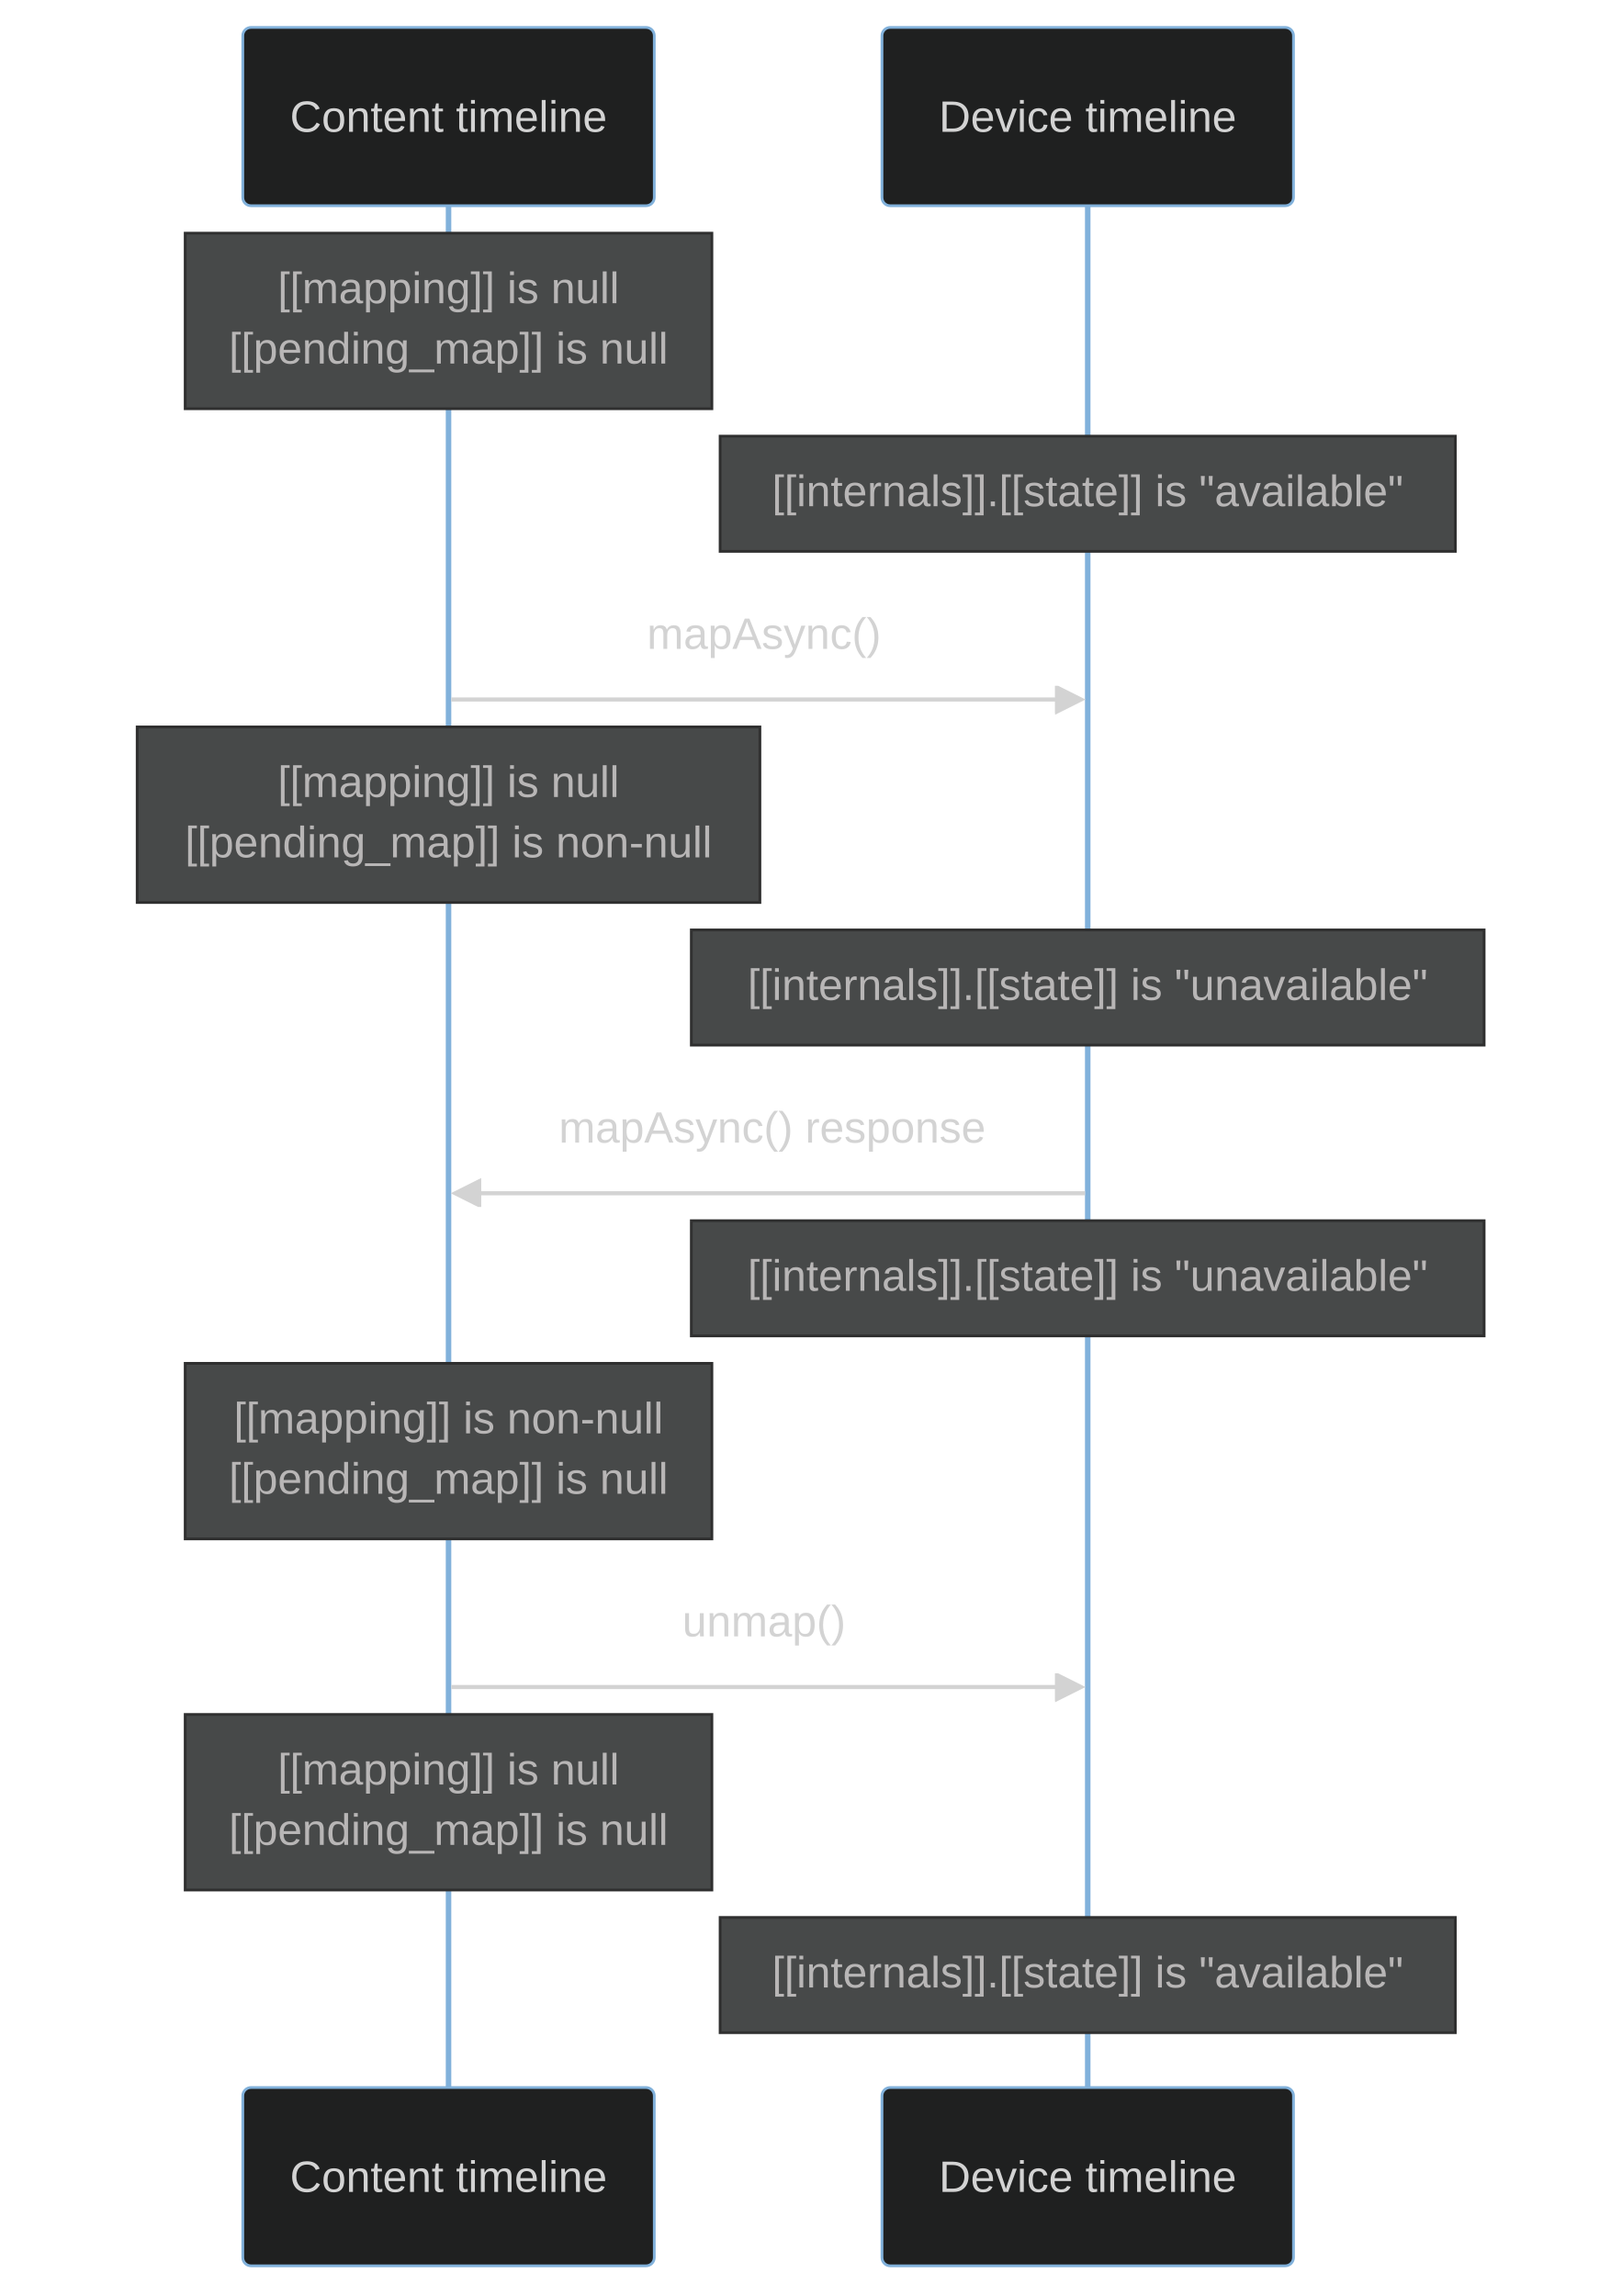
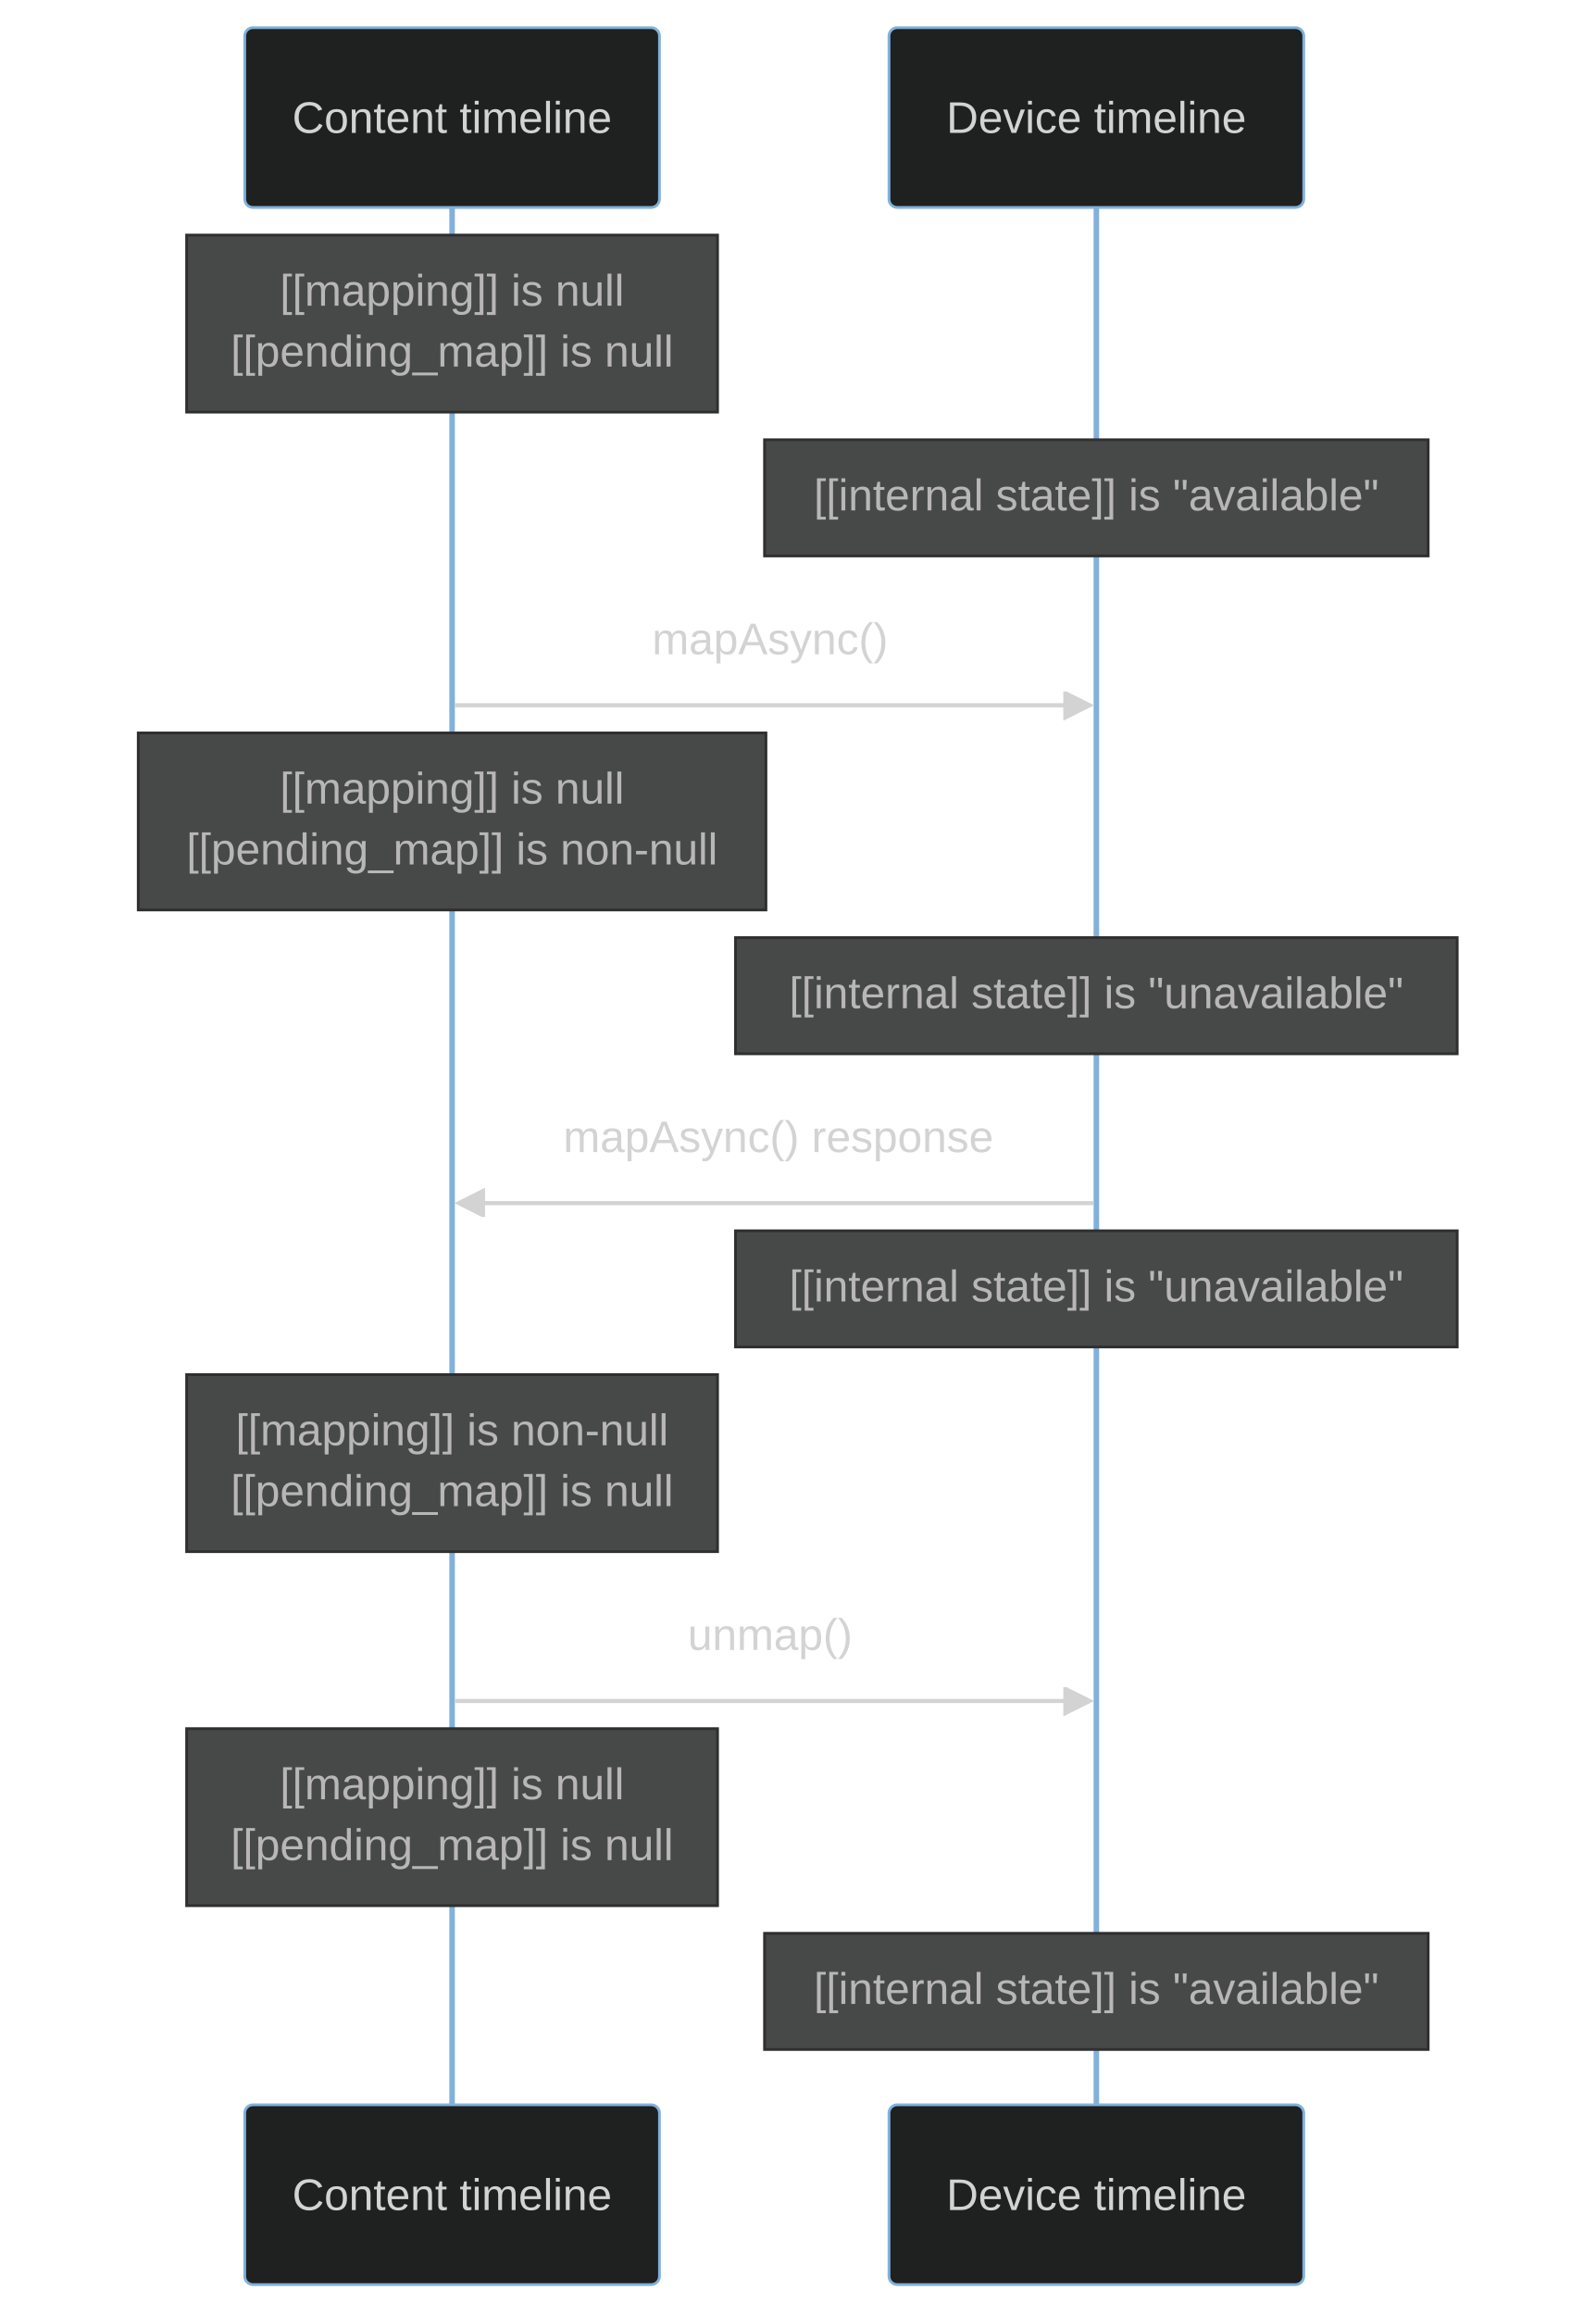
- <svg xmlns="http://www.w3.org/2000/svg" id="my-svg" width="100%" style="max-width: 591px; background-color: black;" viewBox="-88.5 -10 591 837" role="graphics-document document" aria-roledescription="sequence">
+ <svg xmlns="http://www.w3.org/2000/svg" id="my-svg" width="100%" style="max-width: 577px; background-color: black;" viewBox="-88.5 -10 577 837" role="graphics-document document" aria-roledescription="sequence">
  <g>
    <rect x="233" y="751" fill="#eaeaea" stroke="#666" width="150" height="65" rx="3" ry="3" class="actor" />
    <text x="308" y="783.5" dominant-baseline="central" alignment-baseline="central" class="actor" style="text-anchor: middle; font-size: 16px; font-weight: 400;">
      <tspan x="308" dy="0">Device timeline</tspan>
    </text>
  </g>
  <g>
    <rect x="0" y="751" fill="#eaeaea" stroke="#666" width="150" height="65" rx="3" ry="3" class="actor" />
    <text x="75" y="783.5" dominant-baseline="central" alignment-baseline="central" class="actor" style="text-anchor: middle; font-size: 16px; font-weight: 400;">
      <tspan x="75" dy="0">Content timeline</tspan>
    </text>
  </g>
  <g>
    <line id="actor1" x1="308" y1="5" x2="308" y2="751" class="200" stroke-width="0.5px" stroke="#999" />
    <g id="root-1">
      <rect x="233" y="0" fill="#eaeaea" stroke="#666" width="150" height="65" rx="3" ry="3" class="actor" />
      <text x="308" y="32.5" dominant-baseline="central" alignment-baseline="central" class="actor" style="text-anchor: middle; font-size: 16px; font-weight: 400;">
        <tspan x="308" dy="0">Device timeline</tspan>
      </text>
    </g>
  </g>
  <g>
    <line id="actor0" x1="75" y1="5" x2="75" y2="751" class="200" stroke-width="0.5px" stroke="#999" />
    <g id="root-0">
      <rect x="0" y="0" fill="#eaeaea" stroke="#666" width="150" height="65" rx="3" ry="3" class="actor" />
      <text x="75" y="32.5" dominant-baseline="central" alignment-baseline="central" class="actor" style="text-anchor: middle; font-size: 16px; font-weight: 400;">
        <tspan x="75" dy="0">Content timeline</tspan>
      </text>
    </g>
  </g>
  <style>#my-svg{font-family:"trebuchet ms",verdana,arial,sans-serif;font-size:16px;fill:#ccc;}#my-svg .error-icon{fill:#a44141;}#my-svg .error-text{fill:#ddd;stroke:#ddd;}#my-svg .edge-thickness-normal{stroke-width:2px;}#my-svg .edge-thickness-thick{stroke-width:3.5px;}#my-svg .edge-pattern-solid{stroke-dasharray:0;}#my-svg .edge-pattern-dashed{stroke-dasharray:3;}#my-svg .edge-pattern-dotted{stroke-dasharray:2;}#my-svg .marker{fill:lightgrey;stroke:lightgrey;}#my-svg .marker.cross{stroke:lightgrey;}#my-svg svg{font-family:"trebuchet ms",verdana,arial,sans-serif;font-size:16px;}#my-svg .actor{stroke:#81B1DB;fill:#1f2020;}#my-svg text.actor&gt;tspan{fill:lightgrey;stroke:none;}#my-svg .actor-line{stroke:lightgrey;}#my-svg .messageLine0{stroke-width:1.5;stroke-dasharray:none;stroke:lightgrey;}#my-svg .messageLine1{stroke-width:1.5;stroke-dasharray:2,2;stroke:lightgrey;}#my-svg #arrowhead path{fill:lightgrey;stroke:lightgrey;}#my-svg .sequenceNumber{fill:black;}#my-svg #sequencenumber{fill:lightgrey;}#my-svg #crosshead path{fill:lightgrey;stroke:lightgrey;}#my-svg .messageText{fill:lightgrey;stroke:none;}#my-svg .labelBox{stroke:#81B1DB;fill:#1f2020;}#my-svg .labelText,#my-svg .labelText&gt;tspan{fill:lightgrey;stroke:none;}#my-svg .loopText,#my-svg .loopText&gt;tspan{fill:lightgrey;stroke:none;}#my-svg .loopLine{stroke-width:2px;stroke-dasharray:2,2;stroke:#81B1DB;fill:#81B1DB;}#my-svg .note{stroke:hsl(180, 0%, 18.353%);fill:hsl(180, 1.587%, 28.353%);}#my-svg .noteText,#my-svg .noteText&gt;tspan{fill:rgb(183.848, 181.552, 181.552);stroke:none;}#my-svg .activation0{fill:hsl(180, 1.587%, 28.353%);stroke:#81B1DB;}#my-svg .activation1{fill:hsl(180, 1.587%, 28.353%);stroke:#81B1DB;}#my-svg .activation2{fill:hsl(180, 1.587%, 28.353%);stroke:#81B1DB;}#my-svg .actorPopupMenu{position:absolute;}#my-svg .actorPopupMenuPanel{position:absolute;fill:#1f2020;box-shadow:0px 8px 16px 0px rgba(0,0,0,0.2);filter:drop-shadow(3px 5px 2px rgb(0 0 0 / 0.4));}#my-svg .actor-man line{stroke:#81B1DB;fill:#1f2020;}#my-svg .actor-man circle,#my-svg line{stroke:#81B1DB;fill:#1f2020;stroke-width:2px;}#my-svg .messageText{stroke:none;}#my-svg :root{--mermaid-font-family:"trebuchet ms",verdana,arial,sans-serif;}</style>
  <g />
  <defs>
    <symbol id="computer" width="24" height="24">
      <path transform="scale(.5)" d="M2 2v13h20v-13h-20zm18 11h-16v-9h16v9zm-10.228 6l.466-1h3.524l.467 1h-4.457zm14.228 3h-24l2-6h2.104l-1.33 4h18.45l-1.297-4h2.073l2 6zm-5-10h-14v-7h14v7z" />
    </symbol>
  </defs>
  <defs>
    <symbol id="database" fill-rule="evenodd" clip-rule="evenodd">
      <path transform="scale(.5)" d="M12.258.001l.256.004.255.005.253.008.251.01.249.012.247.015.246.016.242.019.241.02.239.023.236.024.233.027.231.028.229.031.225.032.223.034.22.036.217.038.214.04.211.041.208.043.205.045.201.046.198.048.194.05.191.051.187.053.183.054.18.056.175.057.172.059.168.06.163.061.16.063.155.064.15.066.074.033.073.033.071.034.07.034.069.035.068.035.067.035.066.035.064.036.064.036.062.036.06.036.06.037.058.037.058.037.055.038.055.038.053.038.052.038.051.039.05.039.048.039.047.039.045.04.044.04.043.04.041.04.04.041.039.041.037.041.036.041.034.041.033.042.032.042.03.042.029.042.027.042.026.043.024.043.023.043.021.043.02.043.018.044.017.043.015.044.013.044.012.044.011.045.009.044.007.045.006.045.004.045.002.045.001.045v17l-.001.045-.002.045-.004.045-.006.045-.007.045-.009.044-.011.045-.012.044-.013.044-.015.044-.017.043-.018.044-.02.043-.021.043-.023.043-.024.043-.026.043-.027.042-.029.042-.03.042-.032.042-.033.042-.034.041-.036.041-.037.041-.039.041-.04.041-.041.04-.043.04-.044.04-.045.04-.047.039-.048.039-.05.039-.051.039-.052.038-.053.038-.055.038-.055.038-.058.037-.058.037-.06.037-.06.036-.062.036-.064.036-.064.036-.066.035-.067.035-.068.035-.069.035-.07.034-.071.034-.073.033-.074.033-.15.066-.155.064-.16.063-.163.061-.168.06-.172.059-.175.057-.18.056-.183.054-.187.053-.191.051-.194.05-.198.048-.201.046-.205.045-.208.043-.211.041-.214.04-.217.038-.22.036-.223.034-.225.032-.229.031-.231.028-.233.027-.236.024-.239.023-.241.02-.242.019-.246.016-.247.015-.249.012-.251.01-.253.008-.255.005-.256.004-.258.001-.258-.001-.256-.004-.255-.005-.253-.008-.251-.01-.249-.012-.247-.015-.245-.016-.243-.019-.241-.02-.238-.023-.236-.024-.234-.027-.231-.028-.228-.031-.226-.032-.223-.034-.22-.036-.217-.038-.214-.04-.211-.041-.208-.043-.204-.045-.201-.046-.198-.048-.195-.05-.19-.051-.187-.053-.184-.054-.179-.056-.176-.057-.172-.059-.167-.06-.164-.061-.159-.063-.155-.064-.151-.066-.074-.033-.072-.033-.072-.034-.07-.034-.069-.035-.068-.035-.067-.035-.066-.035-.064-.036-.063-.036-.062-.036-.061-.036-.06-.037-.058-.037-.057-.037-.056-.038-.055-.038-.053-.038-.052-.038-.051-.039-.049-.039-.049-.039-.046-.039-.046-.04-.044-.04-.043-.04-.041-.04-.04-.041-.039-.041-.037-.041-.036-.041-.034-.041-.033-.042-.032-.042-.03-.042-.029-.042-.027-.042-.026-.043-.024-.043-.023-.043-.021-.043-.02-.043-.018-.044-.017-.043-.015-.044-.013-.044-.012-.044-.011-.045-.009-.044-.007-.045-.006-.045-.004-.045-.002-.045-.001-.045v-17l.001-.045.002-.045.004-.045.006-.045.007-.045.009-.044.011-.045.012-.044.013-.044.015-.044.017-.043.018-.044.02-.043.021-.043.023-.043.024-.043.026-.043.027-.042.029-.042.03-.042.032-.042.033-.042.034-.041.036-.041.037-.041.039-.041.04-.041.041-.04.043-.04.044-.04.046-.04.046-.039.049-.039.049-.039.051-.039.052-.038.053-.038.055-.038.056-.038.057-.037.058-.037.06-.037.061-.036.062-.036.063-.036.064-.036.066-.035.067-.035.068-.035.069-.035.07-.034.072-.034.072-.033.074-.033.151-.066.155-.064.159-.063.164-.061.167-.06.172-.059.176-.057.179-.056.184-.054.187-.053.19-.051.195-.05.198-.048.201-.046.204-.045.208-.043.211-.041.214-.04.217-.038.22-.036.223-.034.226-.032.228-.031.231-.028.234-.027.236-.024.238-.023.241-.02.243-.019.245-.016.247-.015.249-.012.251-.01.253-.008.255-.005.256-.004.258-.001.258.001zm-9.258 20.499v.01l.001.021.003.021.004.022.005.021.006.022.007.022.009.023.01.022.011.023.012.023.013.023.015.023.016.024.017.023.018.024.019.024.021.024.022.025.023.024.024.025.052.049.056.05.061.051.066.051.07.051.075.051.079.052.084.052.088.052.092.052.097.052.102.051.105.052.11.052.114.051.119.051.123.051.127.05.131.05.135.05.139.048.144.049.147.047.152.047.155.047.16.045.163.045.167.043.171.043.176.041.178.041.183.039.187.039.19.037.194.035.197.035.202.033.204.031.209.03.212.029.216.027.219.025.222.024.226.021.23.02.233.018.236.016.24.015.243.012.246.01.249.008.253.005.256.004.259.001.26-.001.257-.004.254-.005.25-.008.247-.011.244-.012.241-.014.237-.016.233-.018.231-.021.226-.021.224-.024.22-.026.216-.027.212-.028.21-.031.205-.031.202-.034.198-.034.194-.036.191-.037.187-.039.183-.04.179-.04.175-.042.172-.043.168-.044.163-.045.16-.046.155-.046.152-.047.148-.048.143-.049.139-.049.136-.05.131-.05.126-.05.123-.051.118-.052.114-.051.11-.052.106-.052.101-.052.096-.052.092-.052.088-.053.083-.051.079-.052.074-.052.07-.051.065-.051.06-.051.056-.05.051-.05.023-.024.023-.025.021-.024.02-.024.019-.024.018-.024.017-.024.015-.023.014-.024.013-.023.012-.023.01-.023.01-.022.008-.022.006-.022.006-.022.004-.022.004-.021.001-.021.001-.021v-4.127l-.077.055-.08.053-.083.054-.085.053-.087.052-.09.052-.093.051-.095.05-.097.05-.1.049-.102.049-.105.048-.106.047-.109.047-.111.046-.114.045-.115.045-.118.044-.12.043-.122.042-.124.042-.126.041-.128.04-.13.04-.132.038-.134.038-.135.037-.138.037-.139.035-.142.035-.143.034-.144.033-.147.032-.148.031-.15.03-.151.03-.153.029-.154.027-.156.027-.158.026-.159.025-.161.024-.162.023-.163.022-.165.021-.166.02-.167.019-.169.018-.169.017-.171.016-.173.015-.173.014-.175.013-.175.012-.177.011-.178.01-.179.008-.179.008-.181.006-.182.005-.182.004-.184.003-.184.002h-.37l-.184-.002-.184-.003-.182-.004-.182-.005-.181-.006-.179-.008-.179-.008-.178-.01-.176-.011-.176-.012-.175-.013-.173-.014-.172-.015-.171-.016-.17-.017-.169-.018-.167-.019-.166-.02-.165-.021-.163-.022-.162-.023-.161-.024-.159-.025-.157-.026-.156-.027-.155-.027-.153-.029-.151-.03-.15-.03-.148-.031-.146-.032-.145-.033-.143-.034-.141-.035-.14-.035-.137-.037-.136-.037-.134-.038-.132-.038-.13-.04-.128-.04-.126-.041-.124-.042-.122-.042-.12-.044-.117-.043-.116-.045-.113-.045-.112-.046-.109-.047-.106-.047-.105-.048-.102-.049-.1-.049-.097-.05-.095-.05-.093-.052-.09-.051-.087-.052-.085-.053-.083-.054-.08-.054-.077-.054v4.127zm0-5.654v.011l.001.021.003.021.004.021.005.022.006.022.007.022.009.022.01.022.011.023.012.023.013.023.015.024.016.023.017.024.018.024.019.024.021.024.022.024.023.025.024.024.052.05.056.05.061.05.066.051.07.051.075.052.079.051.084.052.088.052.092.052.097.052.102.052.105.052.11.051.114.051.119.052.123.05.127.051.131.05.135.049.139.049.144.048.147.048.152.047.155.046.16.045.163.045.167.044.171.042.176.042.178.04.183.04.187.038.19.037.194.036.197.034.202.033.204.032.209.03.212.028.216.027.219.025.222.024.226.022.23.02.233.018.236.016.24.014.243.012.246.01.249.008.253.006.256.003.259.001.26-.001.257-.003.254-.006.25-.008.247-.01.244-.012.241-.015.237-.016.233-.018.231-.02.226-.022.224-.024.22-.025.216-.027.212-.029.21-.03.205-.032.202-.033.198-.035.194-.036.191-.037.187-.039.183-.039.179-.041.175-.042.172-.043.168-.044.163-.045.16-.045.155-.047.152-.047.148-.048.143-.048.139-.05.136-.049.131-.05.126-.051.123-.051.118-.051.114-.052.11-.052.106-.052.101-.052.096-.052.092-.052.088-.052.083-.052.079-.052.074-.051.07-.052.065-.051.06-.05.056-.051.051-.049.023-.025.023-.024.021-.025.02-.024.019-.024.018-.024.017-.024.015-.023.014-.023.013-.024.012-.022.01-.023.01-.023.008-.022.006-.022.006-.022.004-.021.004-.022.001-.021.001-.021v-4.139l-.077.054-.08.054-.083.054-.085.052-.087.053-.09.051-.093.051-.095.051-.097.05-.1.049-.102.049-.105.048-.106.047-.109.047-.111.046-.114.045-.115.044-.118.044-.12.044-.122.042-.124.042-.126.041-.128.04-.13.039-.132.039-.134.038-.135.037-.138.036-.139.036-.142.035-.143.033-.144.033-.147.033-.148.031-.15.03-.151.03-.153.028-.154.028-.156.027-.158.026-.159.025-.161.024-.162.023-.163.022-.165.021-.166.02-.167.019-.169.018-.169.017-.171.016-.173.015-.173.014-.175.013-.175.012-.177.011-.178.009-.179.009-.179.007-.181.007-.182.005-.182.004-.184.003-.184.002h-.37l-.184-.002-.184-.003-.182-.004-.182-.005-.181-.007-.179-.007-.179-.009-.178-.009-.176-.011-.176-.012-.175-.013-.173-.014-.172-.015-.171-.016-.17-.017-.169-.018-.167-.019-.166-.02-.165-.021-.163-.022-.162-.023-.161-.024-.159-.025-.157-.026-.156-.027-.155-.028-.153-.028-.151-.03-.15-.03-.148-.031-.146-.033-.145-.033-.143-.033-.141-.035-.14-.036-.137-.036-.136-.037-.134-.038-.132-.039-.13-.039-.128-.04-.126-.041-.124-.042-.122-.043-.12-.043-.117-.044-.116-.044-.113-.046-.112-.046-.109-.046-.106-.047-.105-.048-.102-.049-.1-.049-.097-.05-.095-.051-.093-.051-.09-.051-.087-.053-.085-.052-.083-.054-.08-.054-.077-.054v4.139zm0-5.666v.011l.001.02.003.022.004.021.005.022.006.021.007.022.009.023.01.022.011.023.012.023.013.023.015.023.016.024.017.024.018.023.019.024.021.025.022.024.023.024.024.025.052.05.056.05.061.05.066.051.07.051.075.052.079.051.084.052.088.052.092.052.097.052.102.052.105.051.11.052.114.051.119.051.123.051.127.05.131.05.135.05.139.049.144.048.147.048.152.047.155.046.16.045.163.045.167.043.171.043.176.042.178.04.183.04.187.038.19.037.194.036.197.034.202.033.204.032.209.03.212.028.216.027.219.025.222.024.226.021.23.02.233.018.236.017.24.014.243.012.246.01.249.008.253.006.256.003.259.001.26-.001.257-.003.254-.006.25-.008.247-.01.244-.013.241-.014.237-.016.233-.018.231-.02.226-.022.224-.024.22-.025.216-.027.212-.029.21-.03.205-.032.202-.033.198-.035.194-.036.191-.037.187-.039.183-.039.179-.041.175-.042.172-.043.168-.044.163-.045.16-.045.155-.047.152-.047.148-.048.143-.049.139-.049.136-.049.131-.051.126-.05.123-.051.118-.052.114-.051.11-.052.106-.052.101-.052.096-.052.092-.052.088-.052.083-.052.079-.052.074-.052.07-.051.065-.051.06-.051.056-.05.051-.049.023-.025.023-.025.021-.024.02-.024.019-.024.018-.024.017-.024.015-.023.014-.024.013-.023.012-.023.01-.022.01-.023.008-.022.006-.022.006-.022.004-.022.004-.021.001-.021.001-.021v-4.153l-.077.054-.08.054-.083.053-.085.053-.087.053-.09.051-.093.051-.095.051-.097.05-.1.049-.102.048-.105.048-.106.048-.109.046-.111.046-.114.046-.115.044-.118.044-.12.043-.122.043-.124.042-.126.041-.128.04-.13.039-.132.039-.134.038-.135.037-.138.036-.139.036-.142.034-.143.034-.144.033-.147.032-.148.032-.15.03-.151.03-.153.028-.154.028-.156.027-.158.026-.159.024-.161.024-.162.023-.163.023-.165.021-.166.02-.167.019-.169.018-.169.017-.171.016-.173.015-.173.014-.175.013-.175.012-.177.01-.178.01-.179.009-.179.007-.181.006-.182.006-.182.004-.184.003-.184.001-.185.001-.185-.001-.184-.001-.184-.003-.182-.004-.182-.006-.181-.006-.179-.007-.179-.009-.178-.01-.176-.01-.176-.012-.175-.013-.173-.014-.172-.015-.171-.016-.17-.017-.169-.018-.167-.019-.166-.02-.165-.021-.163-.023-.162-.023-.161-.024-.159-.024-.157-.026-.156-.027-.155-.028-.153-.028-.151-.03-.15-.03-.148-.032-.146-.032-.145-.033-.143-.034-.141-.034-.14-.036-.137-.036-.136-.037-.134-.038-.132-.039-.13-.039-.128-.041-.126-.041-.124-.041-.122-.043-.12-.043-.117-.044-.116-.044-.113-.046-.112-.046-.109-.046-.106-.048-.105-.048-.102-.048-.1-.05-.097-.049-.095-.051-.093-.051-.09-.052-.087-.052-.085-.053-.083-.053-.08-.054-.077-.054v4.153zm8.74-8.179l-.257.004-.254.005-.25.008-.247.011-.244.012-.241.014-.237.016-.233.018-.231.021-.226.022-.224.023-.22.026-.216.027-.212.028-.21.031-.205.032-.202.033-.198.034-.194.036-.191.038-.187.038-.183.04-.179.041-.175.042-.172.043-.168.043-.163.045-.16.046-.155.046-.152.048-.148.048-.143.048-.139.049-.136.05-.131.05-.126.051-.123.051-.118.051-.114.052-.11.052-.106.052-.101.052-.096.052-.092.052-.088.052-.083.052-.079.052-.074.051-.07.052-.065.051-.06.05-.056.05-.051.05-.023.025-.023.024-.021.024-.02.025-.019.024-.018.024-.017.023-.015.024-.014.023-.013.023-.012.023-.01.023-.01.022-.008.022-.006.023-.006.021-.004.022-.004.021-.001.021-.001.021.001.021.001.021.004.021.004.022.006.021.006.023.008.022.01.022.01.023.012.023.013.023.014.023.015.024.017.023.018.024.019.024.02.025.021.024.023.024.023.025.051.05.056.05.06.05.065.051.07.052.074.051.079.052.083.052.088.052.092.052.096.052.101.052.106.052.11.052.114.052.118.051.123.051.126.051.131.05.136.05.139.049.143.048.148.048.152.048.155.046.16.046.163.045.168.043.172.043.175.042.179.041.183.04.187.038.191.038.194.036.198.034.202.033.205.032.21.031.212.028.216.027.22.026.224.023.226.022.231.021.233.018.237.016.241.014.244.012.247.011.25.008.254.005.257.004.26.001.26-.001.257-.004.254-.005.25-.008.247-.011.244-.012.241-.014.237-.016.233-.018.231-.021.226-.022.224-.023.22-.026.216-.027.212-.028.21-.031.205-.032.202-.033.198-.034.194-.036.191-.038.187-.038.183-.04.179-.041.175-.042.172-.043.168-.043.163-.045.16-.046.155-.046.152-.048.148-.048.143-.048.139-.049.136-.05.131-.05.126-.051.123-.051.118-.051.114-.052.11-.052.106-.052.101-.052.096-.052.092-.052.088-.052.083-.052.079-.052.074-.051.07-.052.065-.051.06-.05.056-.05.051-.05.023-.025.023-.024.021-.024.02-.025.019-.024.018-.024.017-.023.015-.024.014-.023.013-.023.012-.023.01-.023.01-.022.008-.022.006-.023.006-.021.004-.022.004-.021.001-.021.001-.021-.001-.021-.001-.021-.004-.021-.004-.022-.006-.021-.006-.023-.008-.022-.01-.022-.01-.023-.012-.023-.013-.023-.014-.023-.015-.024-.017-.023-.018-.024-.019-.024-.02-.025-.021-.024-.023-.024-.023-.025-.051-.05-.056-.05-.06-.05-.065-.051-.07-.052-.074-.051-.079-.052-.083-.052-.088-.052-.092-.052-.096-.052-.101-.052-.106-.052-.11-.052-.114-.052-.118-.051-.123-.051-.126-.051-.131-.05-.136-.05-.139-.049-.143-.048-.148-.048-.152-.048-.155-.046-.16-.046-.163-.045-.168-.043-.172-.043-.175-.042-.179-.041-.183-.04-.187-.038-.191-.038-.194-.036-.198-.034-.202-.033-.205-.032-.21-.031-.212-.028-.216-.027-.22-.026-.224-.023-.226-.022-.231-.021-.233-.018-.237-.016-.241-.014-.244-.012-.247-.011-.25-.008-.254-.005-.257-.004-.26-.001-.26.001z" />
    </symbol>
  </defs>
  <defs>
    <symbol id="clock" width="24" height="24">
      <path transform="scale(.5)" d="M12 2c5.514 0 10 4.486 10 10s-4.486 10-10 10-10-4.486-10-10 4.486-10 10-10zm0-2c-6.627 0-12 5.373-12 12s5.373 12 12 12 12-5.373 12-12-5.373-12-12-12zm5.848 12.459c.202.038.202.333.001.372-1.907.361-6.045 1.111-6.547 1.111-.719 0-1.301-.582-1.301-1.301 0-.512.77-5.447 1.125-7.445.034-.192.312-.181.343.014l.985 6.238 5.394 1.011z" />
    </symbol>
  </defs>
  <defs>
    <marker id="arrowhead" refX="7.9" refY="5" markerUnits="userSpaceOnUse" markerWidth="12" markerHeight="12" orient="auto">
      <path d="M 0 0 L 10 5 L 0 10 z" />
    </marker>
  </defs>
  <defs>
    <marker id="crosshead" markerWidth="15" markerHeight="8" orient="auto" refX="4" refY="4.5">
      <path fill="none" stroke="#000000" stroke-width="1pt" d="M 1,2 L 6,7 M 6,2 L 1,7" style="stroke-dasharray: 0, 0;" />
    </marker>
  </defs>
  <defs>
    <marker id="filled-head" refX="15.5" refY="7" markerWidth="20" markerHeight="28" orient="auto">
      <path d="M 18,7 L9,13 L14,7 L9,1 Z" />
    </marker>
  </defs>
  <defs>
    <marker id="sequencenumber" refX="15" refY="15" markerWidth="60" markerHeight="40" orient="auto">
      <circle cx="15" cy="15" r="6" />
    </marker>
  </defs>
  <g>
    <rect x="-21" y="75" fill="#EDF2AE" stroke="#666" width="192" height="64" rx="0" ry="0" class="note" />
    <text x="75" y="80" text-anchor="middle" dominant-baseline="middle" alignment-baseline="middle" class="noteText" dy="1em" style="font-size: 16px; font-weight: 400;">
      <tspan x="75">[[mapping]] is null</tspan>
    </text>
    <text x="75" y="102" text-anchor="middle" dominant-baseline="middle" alignment-baseline="middle" class="noteText" dy="1em" style="font-size: 16px; font-weight: 400;">
      <tspan x="75">[[pending_map]] is null</tspan>
    </text>
  </g>
  <g>
-     <rect x="174" y="149" fill="#EDF2AE" stroke="#666" width="268" height="42" rx="0" ry="0" class="note" />
+     <rect x="188" y="149" fill="#EDF2AE" stroke="#666" width="240" height="42" rx="0" ry="0" class="note" />
    <text x="308" y="154" text-anchor="middle" dominant-baseline="middle" alignment-baseline="middle" class="noteText" dy="1em" style="font-size: 16px; font-weight: 400;">
-       <tspan x="308">[[internals]].[[state]] is "available"</tspan>
+       <tspan x="308">[[internal state]] is "available"</tspan>
    </text>
  </g>
  <g>
    <rect x="-38.5" y="255" fill="#EDF2AE" stroke="#666" width="227" height="64" rx="0" ry="0" class="note" />
    <text x="75" y="260" text-anchor="middle" dominant-baseline="middle" alignment-baseline="middle" class="noteText" dy="1em" style="font-size: 16px; font-weight: 400;">
      <tspan x="75">[[mapping]] is null</tspan>
    </text>
    <text x="75" y="282" text-anchor="middle" dominant-baseline="middle" alignment-baseline="middle" class="noteText" dy="1em" style="font-size: 16px; font-weight: 400;">
      <tspan x="75">[[pending_map]] is non-null</tspan>
    </text>
  </g>
  <g>
-     <rect x="163.5" y="329" fill="#EDF2AE" stroke="#666" width="289" height="42" rx="0" ry="0" class="note" />
+     <rect x="177.5" y="329" fill="#EDF2AE" stroke="#666" width="261" height="42" rx="0" ry="0" class="note" />
    <text x="308" y="334" text-anchor="middle" dominant-baseline="middle" alignment-baseline="middle" class="noteText" dy="1em" style="font-size: 16px; font-weight: 400;">
-       <tspan x="308">[[internals]].[[state]] is "unavailable"</tspan>
+       <tspan x="308">[[internal state]] is "unavailable"</tspan>
    </text>
  </g>
  <g>
-     <rect x="163.5" y="435" fill="#EDF2AE" stroke="#666" width="289" height="42" rx="0" ry="0" class="note" />
+     <rect x="177.5" y="435" fill="#EDF2AE" stroke="#666" width="261" height="42" rx="0" ry="0" class="note" />
    <text x="308" y="440" text-anchor="middle" dominant-baseline="middle" alignment-baseline="middle" class="noteText" dy="1em" style="font-size: 16px; font-weight: 400;">
-       <tspan x="308">[[internals]].[[state]] is "unavailable"</tspan>
+       <tspan x="308">[[internal state]] is "unavailable"</tspan>
    </text>
  </g>
  <g>
    <rect x="-21" y="487" fill="#EDF2AE" stroke="#666" width="192" height="64" rx="0" ry="0" class="note" />
    <text x="75" y="492" text-anchor="middle" dominant-baseline="middle" alignment-baseline="middle" class="noteText" dy="1em" style="font-size: 16px; font-weight: 400;">
      <tspan x="75">[[mapping]] is non-null</tspan>
    </text>
    <text x="75" y="514" text-anchor="middle" dominant-baseline="middle" alignment-baseline="middle" class="noteText" dy="1em" style="font-size: 16px; font-weight: 400;">
      <tspan x="75">[[pending_map]] is null</tspan>
    </text>
  </g>
  <g>
    <rect x="-21" y="615" fill="#EDF2AE" stroke="#666" width="192" height="64" rx="0" ry="0" class="note" />
    <text x="75" y="620" text-anchor="middle" dominant-baseline="middle" alignment-baseline="middle" class="noteText" dy="1em" style="font-size: 16px; font-weight: 400;">
      <tspan x="75">[[mapping]] is null</tspan>
    </text>
    <text x="75" y="642" text-anchor="middle" dominant-baseline="middle" alignment-baseline="middle" class="noteText" dy="1em" style="font-size: 16px; font-weight: 400;">
      <tspan x="75">[[pending_map]] is null</tspan>
    </text>
  </g>
  <g>
-     <rect x="174" y="689" fill="#EDF2AE" stroke="#666" width="268" height="42" rx="0" ry="0" class="note" />
+     <rect x="188" y="689" fill="#EDF2AE" stroke="#666" width="240" height="42" rx="0" ry="0" class="note" />
    <text x="308" y="694" text-anchor="middle" dominant-baseline="middle" alignment-baseline="middle" class="noteText" dy="1em" style="font-size: 16px; font-weight: 400;">
-       <tspan x="308">[[internals]].[[state]] is "available"</tspan>
+       <tspan x="308">[[internal state]] is "available"</tspan>
    </text>
  </g>
  <text x="190" y="206" text-anchor="middle" dominant-baseline="middle" alignment-baseline="middle" class="messageText" dy="1em" style="font-size: 16px; font-weight: 400;">mapAsync()</text>
  <line x1="76" y1="245" x2="304" y2="245" class="messageLine0" stroke-width="2" stroke="none" marker-end="url(#arrowhead)" style="fill: none;" />
  <text x="193" y="386" text-anchor="middle" dominant-baseline="middle" alignment-baseline="middle" class="messageText" dy="1em" style="font-size: 16px; font-weight: 400;">mapAsync() response</text>
  <line x1="307" y1="425" x2="79" y2="425" class="messageLine0" stroke-width="2" stroke="none" marker-end="url(#arrowhead)" style="fill: none;" />
  <text x="190" y="566" text-anchor="middle" dominant-baseline="middle" alignment-baseline="middle" class="messageText" dy="1em" style="font-size: 16px; font-weight: 400;">unmap()</text>
  <line x1="76" y1="605" x2="304" y2="605" class="messageLine0" stroke-width="2" stroke="none" marker-end="url(#arrowhead)" style="fill: none;" />
</svg>
